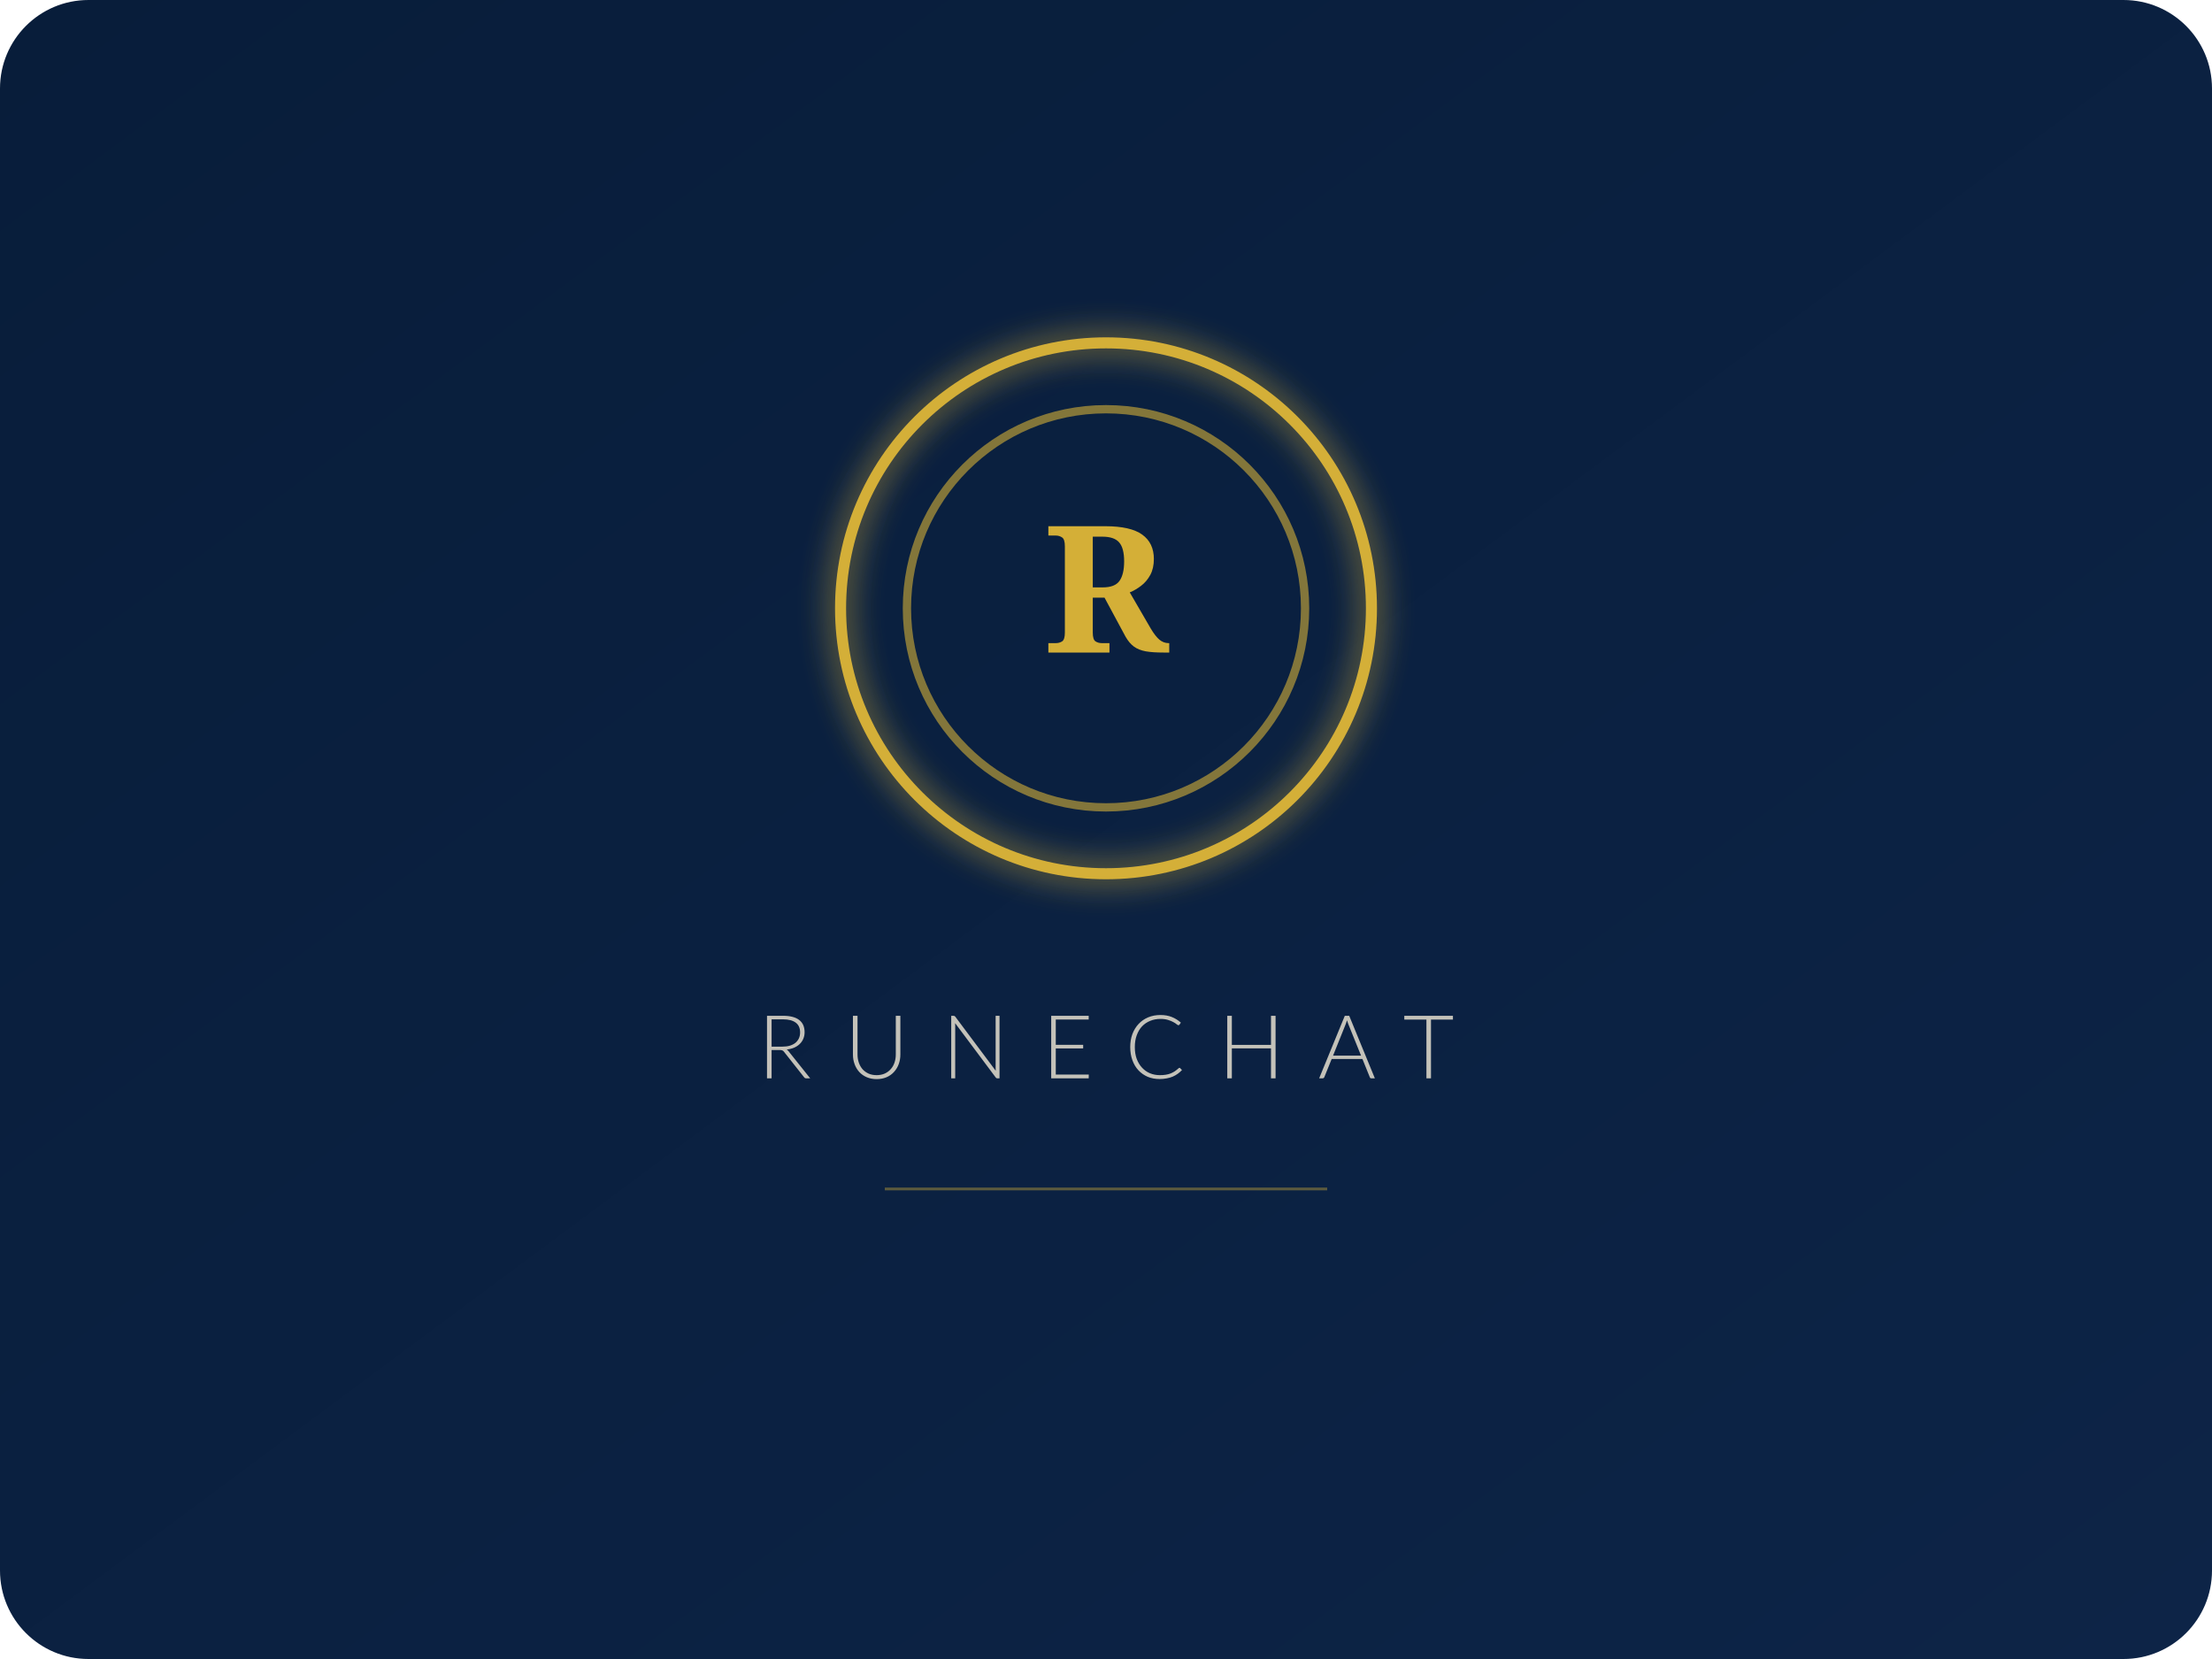
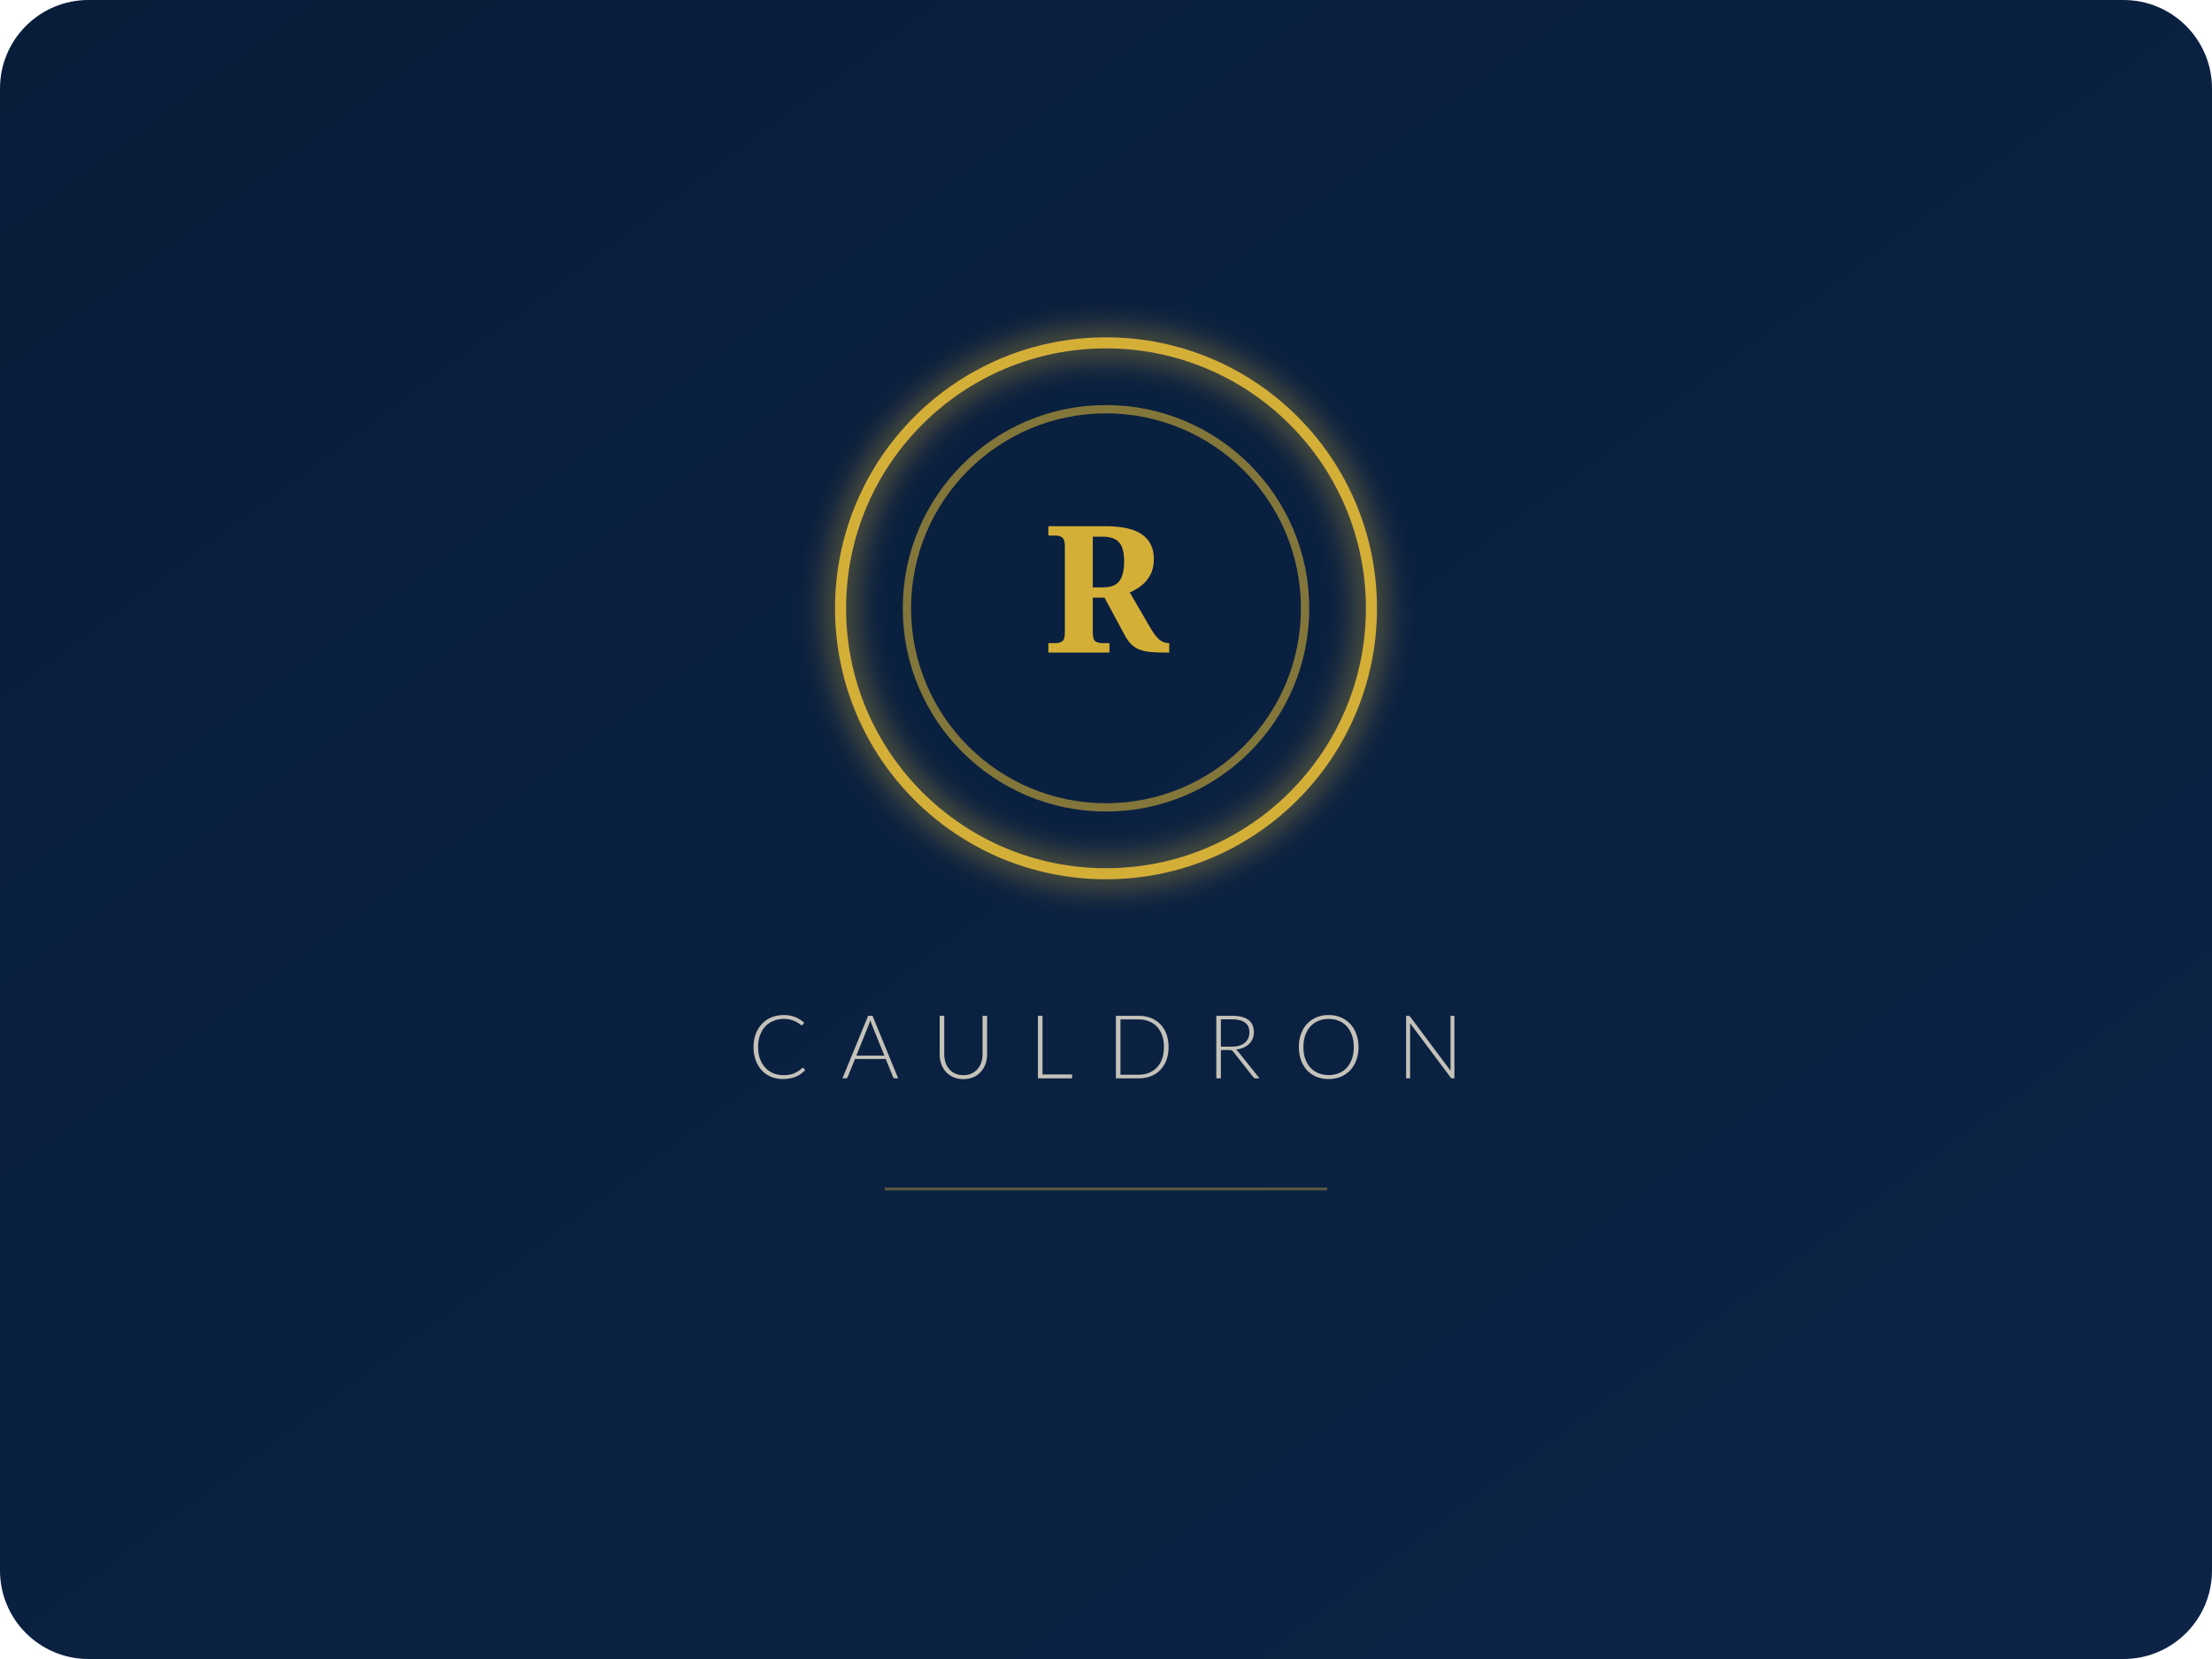
<svg xmlns="http://www.w3.org/2000/svg" viewBox="0 0 400 300" width="400" height="300">
  <defs>
    <linearGradient id="bg" x1="0" y1="0" x2="1" y2="1">
      <stop offset="0%" stop-color="#081D3A" />
      <stop offset="100%" stop-color="#0D2447" />
    </linearGradient>
    <filter id="glow">
      <feGaussianBlur stdDeviation="3" result="blur" />
      <feMerge>
        <feMergeNode in="blur" />
        <feMergeNode in="SourceGraphic" />
      </feMerge>
    </filter>
  </defs>
  <rect width="400" height="300" fill="url(#bg)" rx="16" />
  <circle cx="200" cy="110" r="48" fill="none" stroke="#D4AF37" stroke-width="2" filter="url(#glow)" />
  <circle cx="200" cy="110" r="36" fill="none" stroke="#D4AF37" stroke-width="1.5" opacity="0.6" />
  <text x="200" y="118" text-anchor="middle" font-family="Cinzel, serif" font-size="32" font-weight="700" fill="#D4AF37" letter-spacing="4">R</text>
-   <text x="200" y="195" text-anchor="middle" font-family="Lato, sans-serif" font-size="16" font-weight="300" fill="#F2EAD7" opacity="0.8" letter-spacing="6">RUNECHAT</text>
+   <text x="200" y="195" text-anchor="middle" font-family="Lato, sans-serif" font-size="16" font-weight="300" fill="#F2EAD7" opacity="0.8" letter-spacing="6">CAULDRON</text>
  <line x1="160" y1="215" x2="240" y2="215" stroke="#D4AF37" stroke-width="0.5" opacity="0.4" />
</svg>
